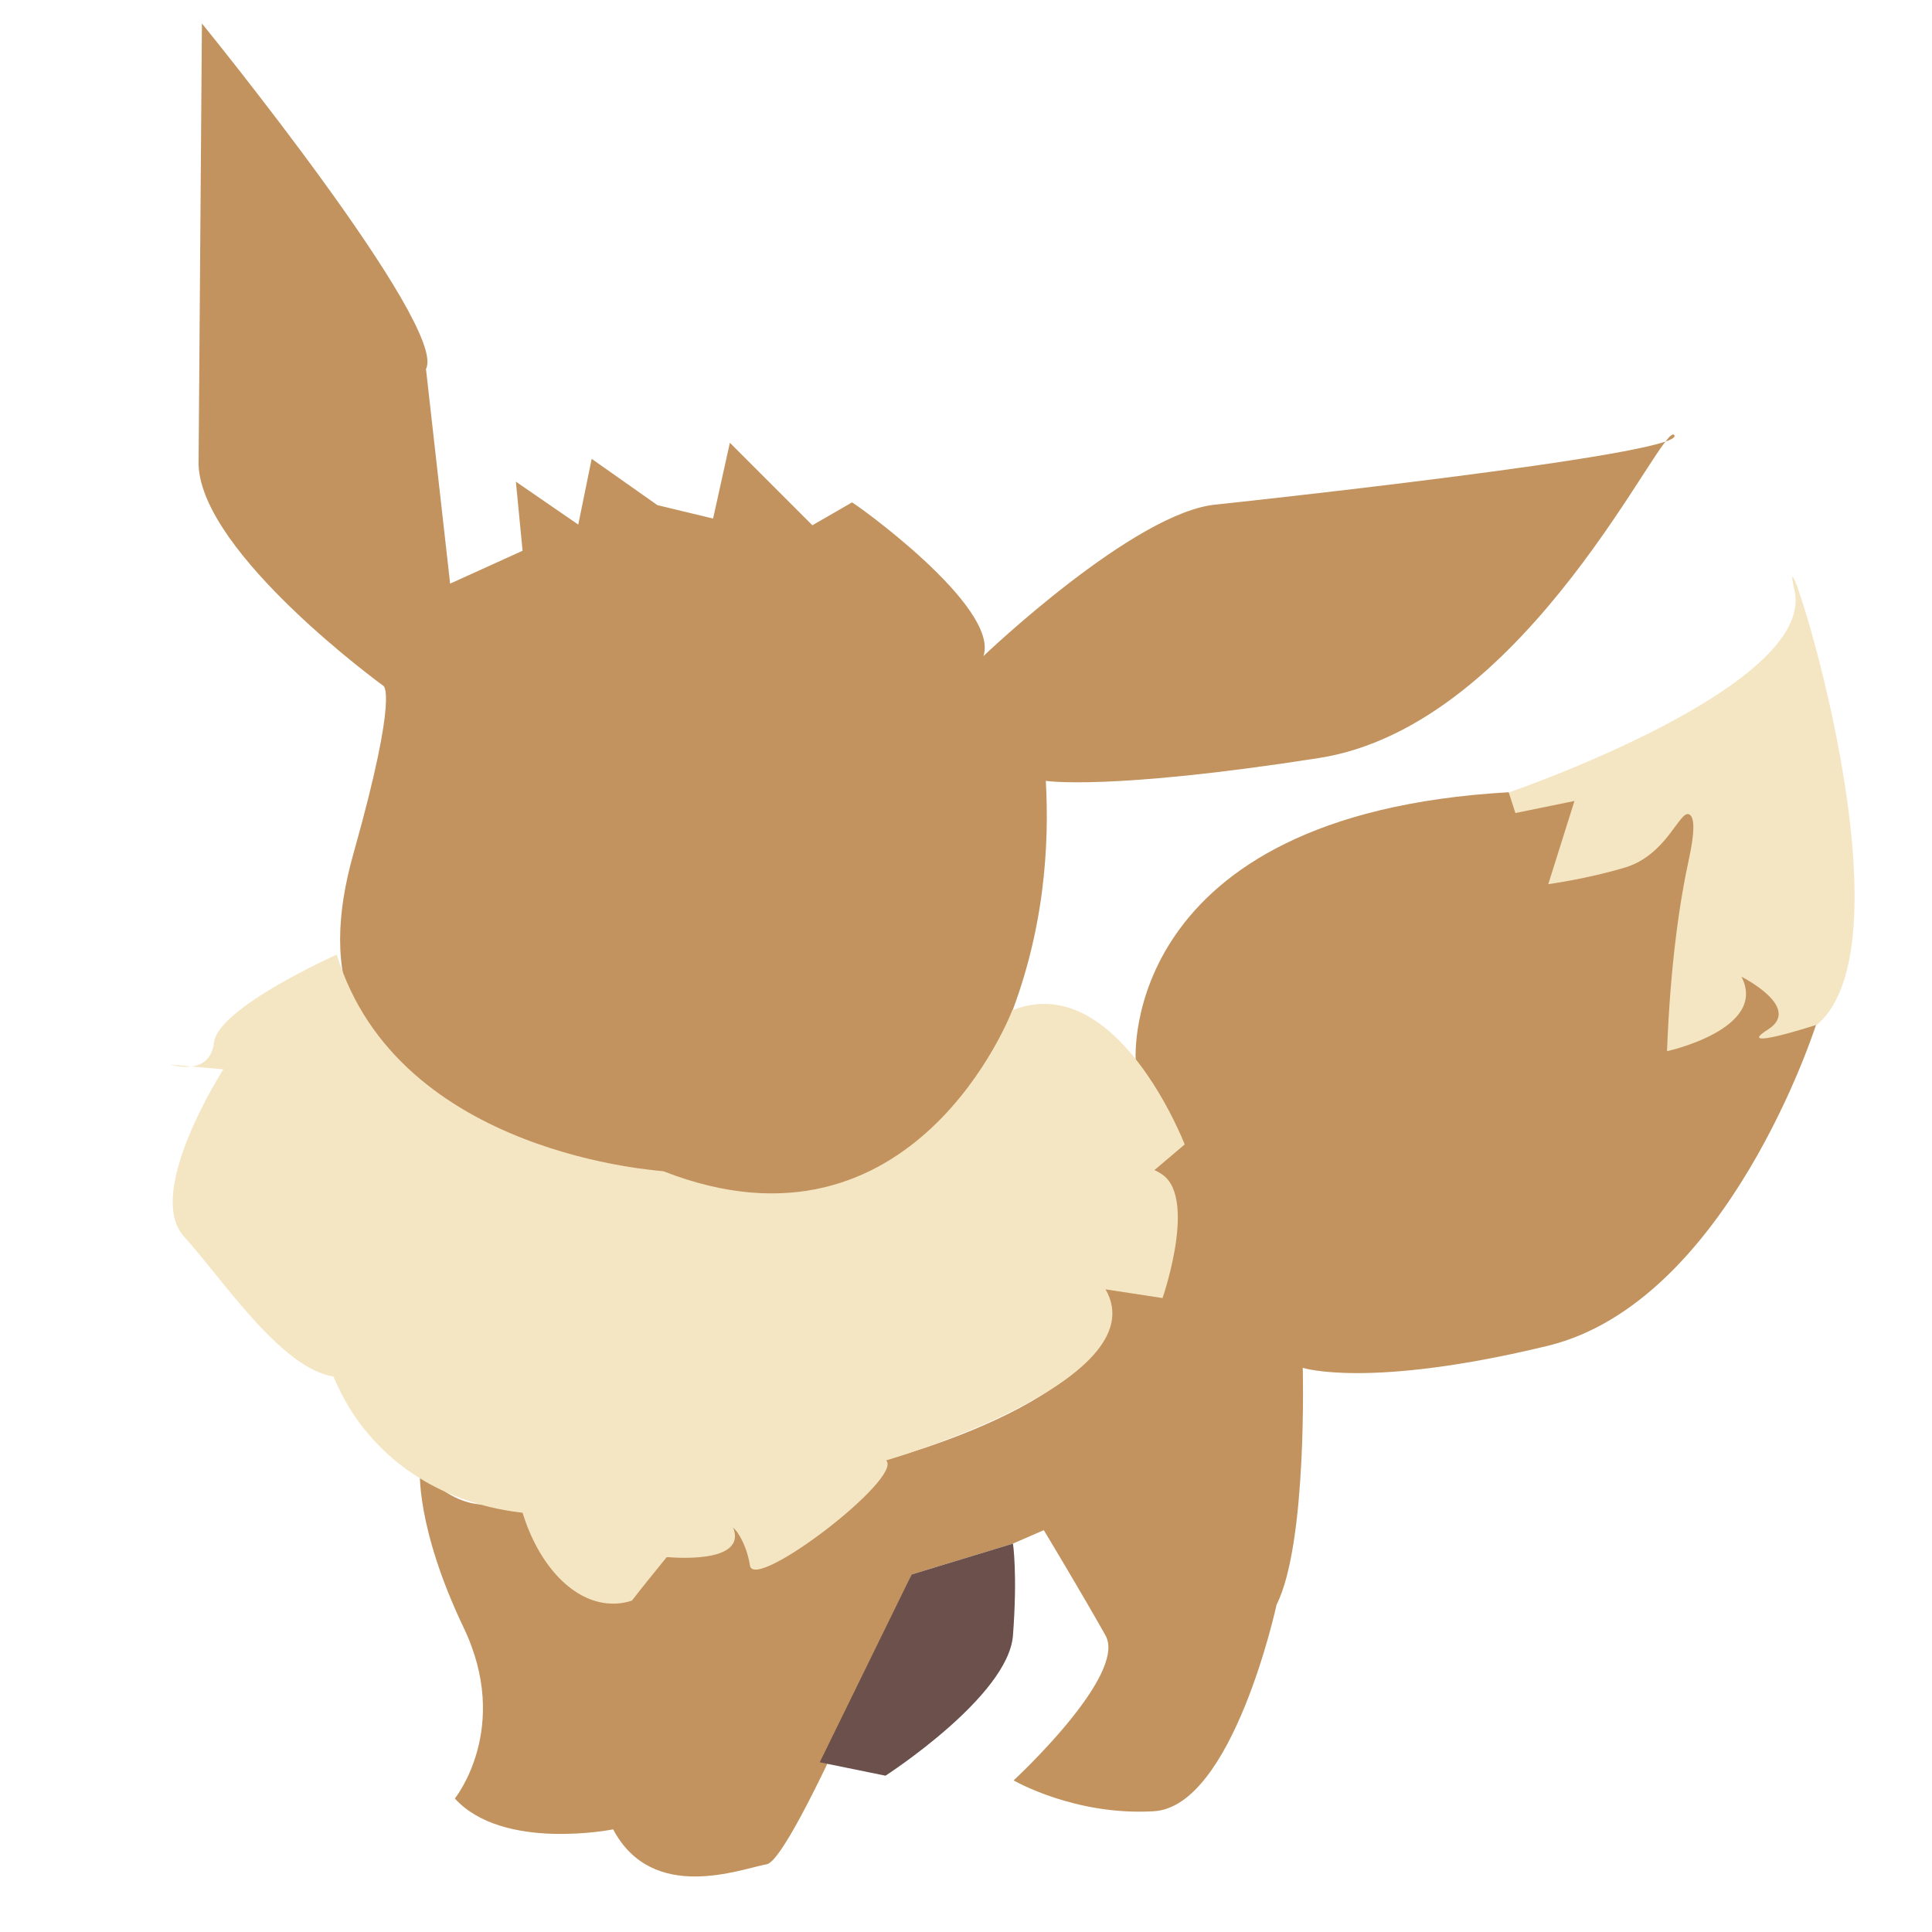
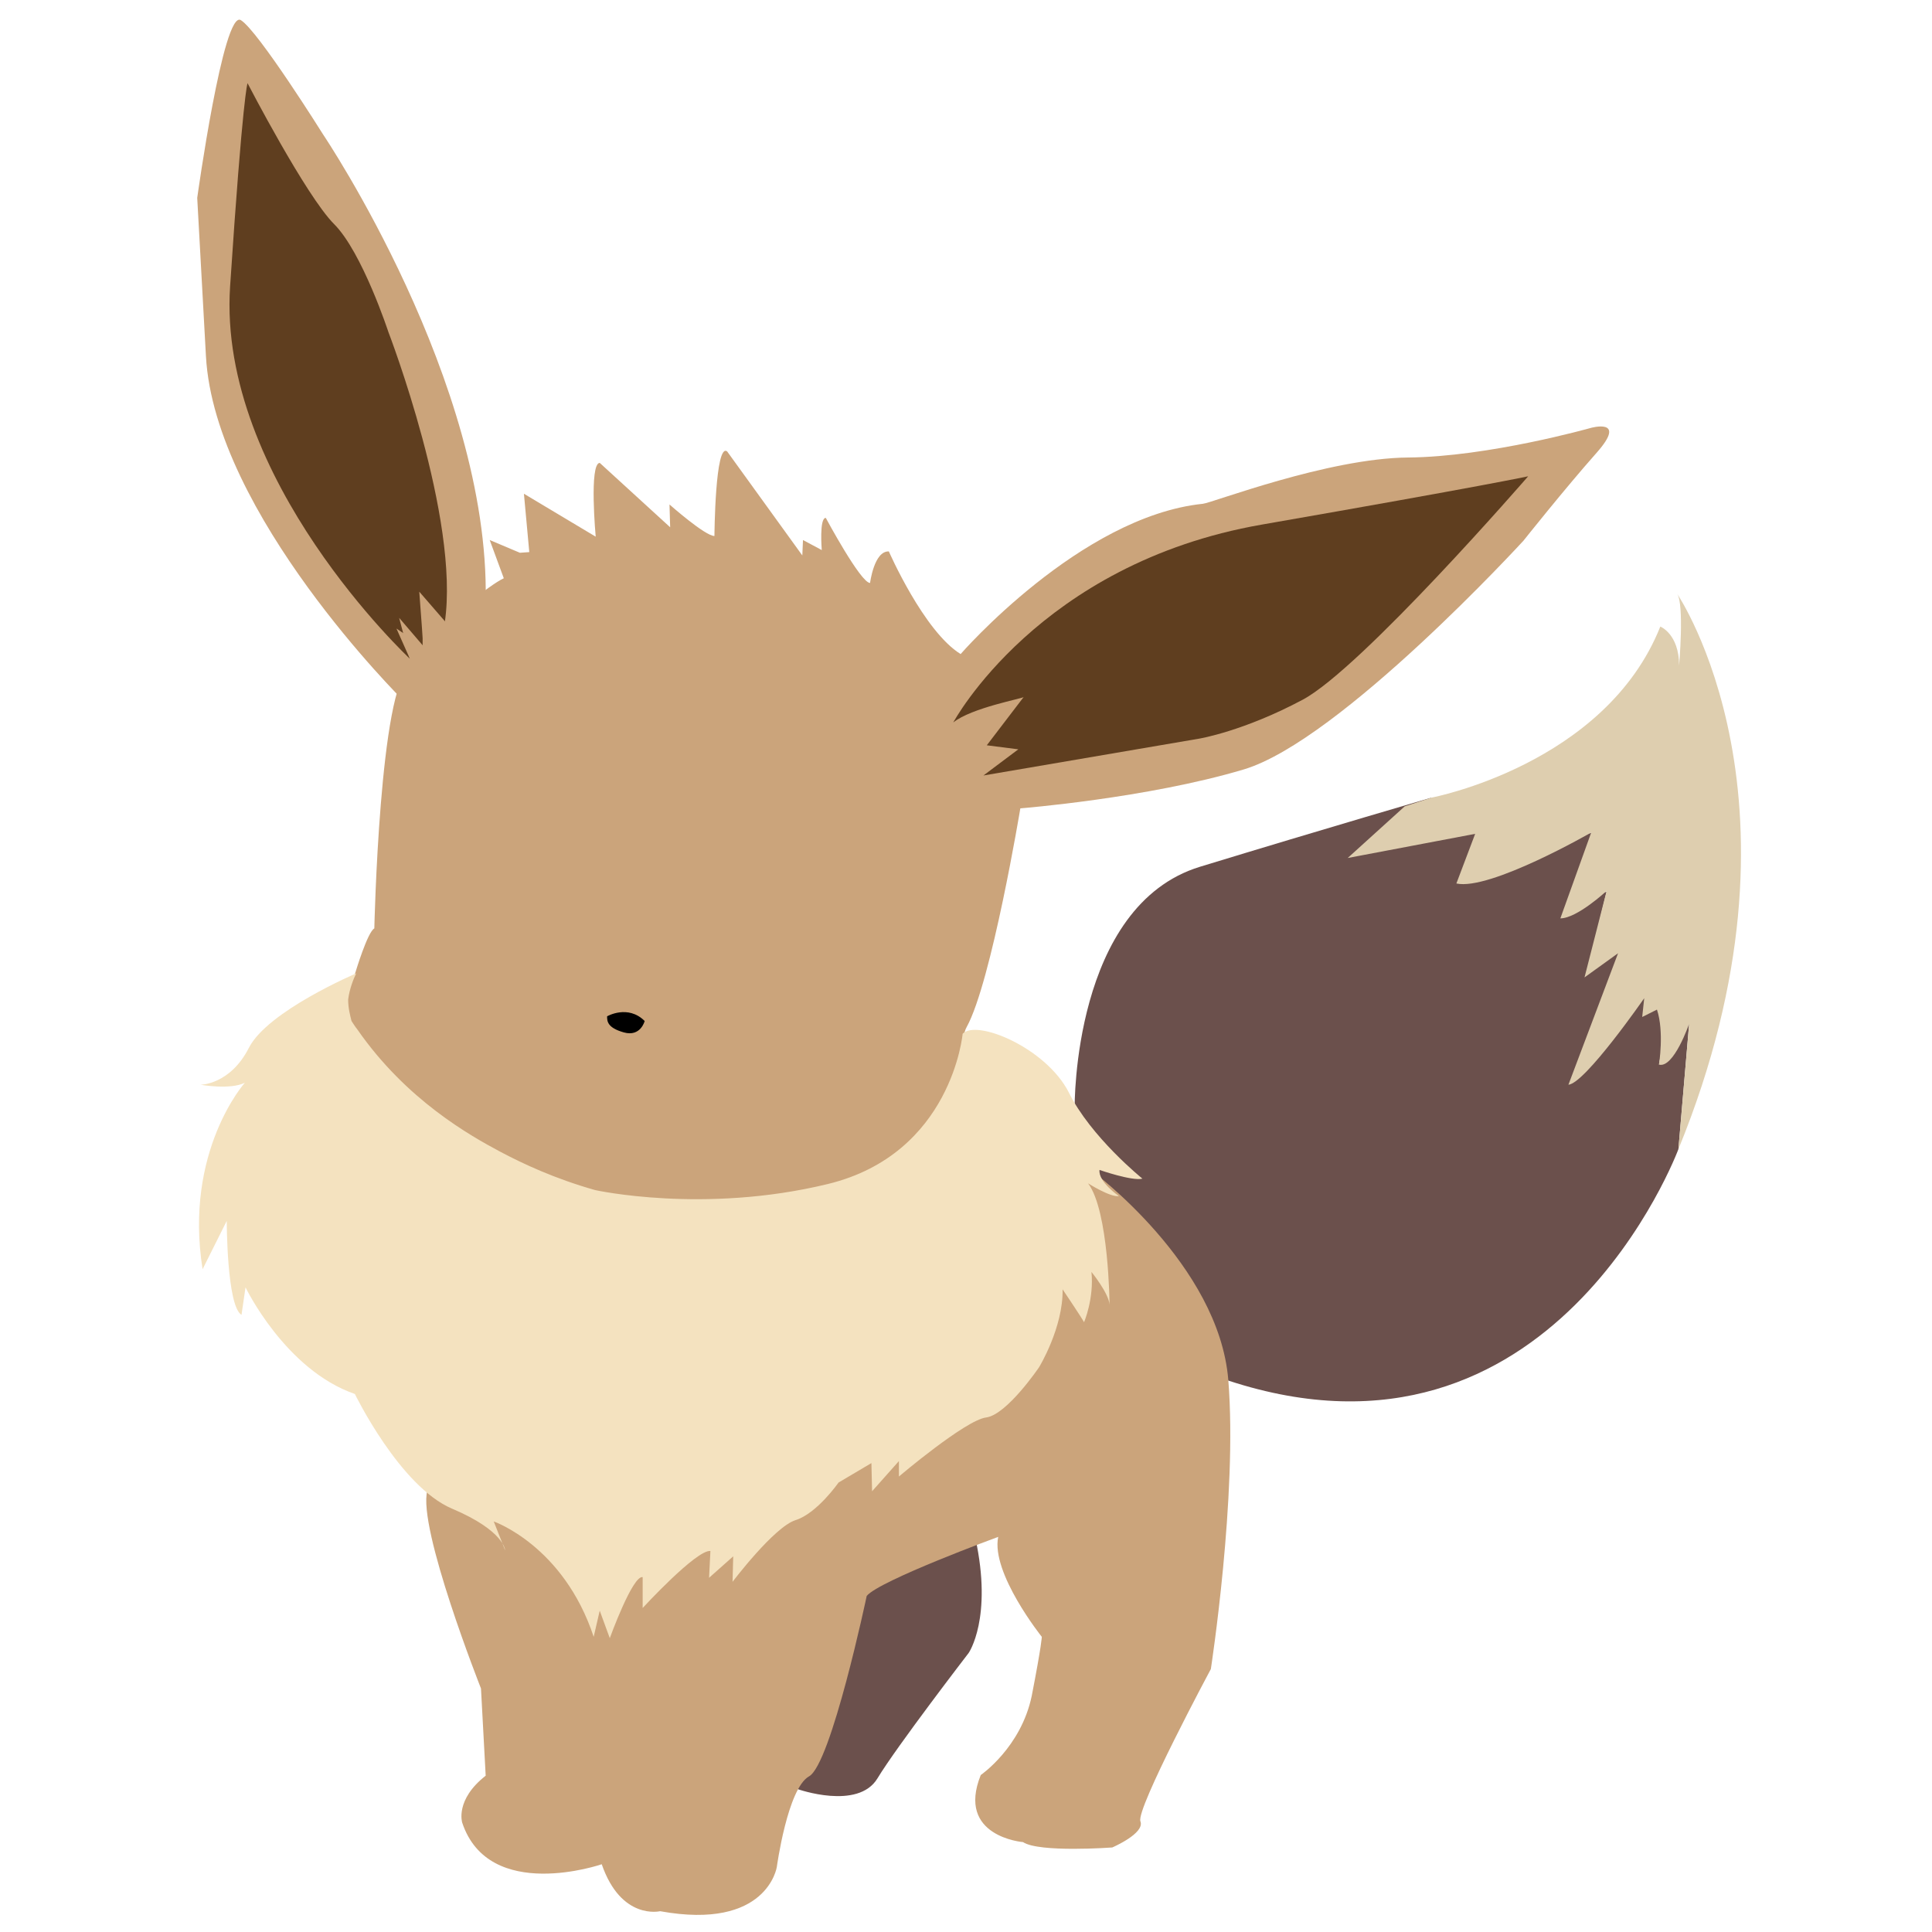
- <svg xmlns="http://www.w3.org/2000/svg" version="1.1" id="Layer_1" x="0px" y="0px" viewBox="0 0 288 288" style="enable-background:new 0 0 288 288;" xml:space="preserve">
+ <svg xmlns="http://www.w3.org/2000/svg" version="1.1" id="Layer_2" x="0px" y="0px" viewBox="0 0 288 288" style="enable-background:new 0 0 288 288;" xml:space="preserve">
  <style type="text/css">
- 	.st0{fill:#F5E6C3;}
- 	.st1{fill:#C2935E;}
- 	.st2{fill:#6B504C;}
+ 	.st0{fill:#6B504C;}
+ 	.st1{fill:#CBA47B;}
+ 	.st2{fill:#5F3E1F;}
+ 	.st3{fill:#DECEAF;}
+ 	.st4{fill:#F4E2BF;}
+ 	.st5{fill:none;stroke:#F4E2BF;stroke-miterlimit:10;}
</style>
-   <path class="st0" d="M225,118.1c0,0,45.8-15.7,42.5-30.1s19,51.7,3.3,64.8C255.1,165.9,196.8,165.2,225,118.1z" />
-   <path class="st1" d="M169.3,158c0,0-2.6-36.6,55.6-39.9c0.3,1,0.7,2.1,1,3.1c2.9-0.6,5.9-1.2,8.8-1.8l-3.9,12.4  c0,0,5.9-0.8,11.5-2.5c6.2-1.9,8.1-8.6,9.5-7.9c1.3,0.6,0.2,5.5,0,6.5c-1.4,6.4-2.8,15.7-3.3,28.8c0,0,15.1-3.3,11.1-11.1  c0,0,9.2,4.6,3.9,7.9c-5.2,3.3,7.2-0.7,7.2-0.7s-13.1,41.2-39.9,47.8c-26.8,6.5-36.6,3.3-36.6,3.3s0.7,26.2-3.9,35.3  c0,0-6.5,30.1-18.3,30.8c-11.8,0.7-20.9-4.6-20.9-4.6s17-15.7,13.7-21.6c-3.3-5.9-9.2-15.7-9.2-15.7l-4.6,2l-15.1,4.6  c0,0-17.7,42.5-21.6,43.2s-17,5.9-22.9-5.2c0,0-16.4,3.3-23.6-4.6c0,0,8.5-10.5,1.3-25.5c-7.2-15.1-6.5-23.6-6.5-23.6  s7.2,9.2,15.1,3.3c0,0,17.7,14.4,11.1,17.7c-6.5,3.3,10.5-7.9,10.5-7.9c1.6,0,5.3-0.2,8.3-2.9c0.6-0.5,1.1-1.1,1.5-1.7  c1.4,1.4,2.7,2.8,4.1,4.1c2.4-0.5,6.1-1.7,9.9-4.3c4.9-3.3,7.6-7.3,8.9-9.7c0,0,38-9.8,32.7-25.5l8.5,1.3c0,0,3.9-17.7-1.3-19  c-5.2-1.3,4.6-3.9,4.6-3.9L169.3,158z" />
-   <path class="st1" d="M146.6,97.8c0,0,22.6-21.6,34.8-22.6c0,0,69.7-7.4,68.2-10.3c-1.5-2.9-21.6,43.2-53,48.1  c-31.4,4.9-40.7,3.4-40.7,3.4c0.5,9.1,0,22.6-6.1,37.1c-3.5,8.5-6.7,16.2-14.5,21.3c-10.8,7-23.3,4.3-37.9,1  c-15.6-3.5-37.5-8.9-44.5-24.8c-3-6.7-2.8-14.6-0.2-23.8c6.9-24.5,4.4-25,4.4-25s-27-19.6-27.5-32.9l0.5-65.8  c0,0,36.8,45.2,33.4,51.5L67.1,87l10.8-4.9l-1-10.3l9.3,6.4l2-9.8l9.8,6.9l8.3,2l2.5-11.3l12.3,12.3l5.9-3.4  C127,74.7,149.1,90.4,146.6,97.8z" />
-   <path class="st2" d="M122.2,262.7l9.8,2c0,0,18.3-11.8,19-20.9c0.7-9.2,0-13.7,0-13.7l-15.1,4.6L122.2,262.7z" />
-   <path class="st0" d="M50.2,142.3c0,0-17.7,7.9-18.3,13.1s-6.5,3.3-6.5,3.3l7.9,0.7c0,0-11.8,18.3-5.9,24.9  c5.9,6.5,14.4,19.6,22.3,20.9c1.2,2.8,3.1,6.5,6.5,10c8,8.4,18.2,9.9,21.7,10.3c2.3,7.5,7.1,12.9,12.5,13.5c1,0.1,2.3,0.1,3.8-0.4  c1.7-2.2,3.5-4.4,5.2-6.5c0,0,12.4,1.3,9.8-4.6c0,0,2,2,2.6,5.9c0.7,3.9,22.9-13.1,20.3-15.7c0,0,40.6-11.8,32.7-25.5l8.5,1.3  c0,0,5.9-17-1.3-19l4.6-3.9c0,0-10.1-26.2-25.7-20c0,0-14.6,38.6-52,24C98.8,174.5,59.4,172.4,50.2,142.3z" />
+   <path class="st0" d="M118.9,266.7c0,0,9,3.2,11.9-1.6c2.9-4.8,13.6-18.7,13.6-18.7s3.6-5.2,1-17.1c-2.6-11.9-24.2,6.8-24.2,6.8  L118.9,266.7z" />
+   <path class="st0" d="M160.2,165c0,0-0.3-30,18.7-35.8c19-5.8,34.5-10.3,34.5-10.3l-11,8.1l23.6-4.5l-7.4,8.1l18.7-6.5l-2.6,10.7  l4.8-1.9l-2.9,11.9l5.5-4.2l-7.4,19.4l11.6-12.6l2.9,0.6l-1.9,10.7l4.5-6.1l-1.6,18.7c0,0-18.7,50.4-67.1,34.5S160.2,165,160.2,165z  " />
+   <path class="st1" d="M60.1,104.4c0,0-28.1-27.8-29.4-51.3s-1.3-23.6-1.3-23.6S33.3,1.4,35.9,3s12.3,17.1,12.3,17.1  S73,56.9,72.4,89.5C71.7,122.1,60.1,104.4,60.1,104.4z" />
+   <path class="st2" d="M61.1,98.2c0,0-28.7-26.8-26.8-55.5s2.6-30.3,2.6-30.3s8.7,16.8,12.9,21s8.1,16.1,8.1,16.1s10.7,27.8,8.4,43.3  L63,89.5v6.8l-3.9-2.6L61.1,98.2z" />
+   <path class="st1" d="M61.1,98.2l-1.6-6.1l3.6,4.2l-0.6-8.1l3.9,4.5c0,0,6.5-5.5,8.7-6.5L73,80.5l4.5,1.9l1.4-0.1l-0.8-8.7L88.8,80  c0,0-1-10.9,0.6-11l10.5,9.6l-0.1-3.4c0,0,5.3,4.7,6.7,4.7c0,0,0.1-14,1.9-12.6l11.2,15.5l0.1-2.3l2.8,1.5c0,0-0.4-4.8,0.6-4.8  c0,0,5.2,9.7,6.6,9.7c0,0,0.6-4.8,2.8-4.7c0,0,5.2,11.9,10.7,15.3c0,0,17.8-20.5,36.1-22.4c1.3-0.1,18.6-6.8,30.6-6.9  c12-0.1,27.2-4.4,27.2-4.4s5.6-1.6,0.9,3.7c-4.7,5.3-10.9,13.1-10.9,13.1s-27.3,29.8-41.7,34.1c-14.4,4.3-33.3,5.8-33.3,5.8  s-4.3,25.9-8,32.6s18.6,21.4,18.6,21.4s19,14,20.4,31.2c1.4,17.2-2.6,43.1-2.6,43.1s-11.2,20.9-10.5,22.7s-4.2,3.9-4.2,3.9  s-10.9,0.8-13.3-0.8c0,0-10-0.8-6.3-10c0,0,6-4.1,7.6-11.8c1.5-7.7,1.5-8.8,1.5-8.8s-7.6-9.5-6.5-14.9c0,0-17.7,6.5-19.6,8.8  c0,0-5.3,25.1-8.6,26.9c-3.2,1.8-4.8,13.5-4.8,13.5s-1.4,9.5-17.4,6.6c0,0-5.8,1.4-8.7-7c0,0-16.8,5.8-20.8-6.2c0,0-1.1-3.4,3.5-7  l-0.7-13c0,0-9.5-24-8-29.5c1.5-5.5-12.5-72.5-12.5-72.5l1.8-4.8c0,0,1.8-6,2.8-6.5c0,0,0.8-36.3,5.3-38.8L61.1,98.2z" />
+   <path d="M90.5,151.5c0,0,3.1-1.8,5.6,0.7c0,0-0.6,2.4-3.1,1.7S90.5,152.2,90.5,151.5z" />
+   <path class="st2" d="M142.1,107.7c0,0,12.7-23.7,46-29.5s39.7-7.2,39.7-7.2s-24.8,28.6-33.6,33.3c-8.8,4.7-15.4,5.8-15.4,5.8  l-32.2,5.5l5.2-3.9l-4.7-0.6l5.5-7.2C152.6,104.1,144.8,105.5,142.1,107.7z" />
+   <path class="st3" d="M213.4,118.9c0,0,25.9-4.9,34.1-25.5c0,0,2.8,1.1,2.8,5.8c0,0,0.8-9.1-0.3-10.7c0,0,21.3,31.2,0.2,82.8  l1.6-18.7c0,0-2.3,6.7-4.5,6.1c0,0,0.8-4.9-0.3-8.2l-2.2,1.1l0.3-2.8c0,0-8.8,12.7-11.3,12.9l7.4-19.6l-5,3.6l3.3-12.9  c0,0-4.4,4.1-6.9,4.1l4.6-12.8c0,0-15.1,8.7-20.1,7.6l2.8-7.4l-19,3.6l8.5-7.7L213.4,118.9z" />
+   <path class="st4" d="M53.1,145.1c0,0-13.2,5.6-16,11.1c-2.8,5.5-7.2,5.5-7.2,5.5s4.4,0.8,6.6-0.3c0,0-9.1,10.2-6.3,27.8l3.6-7.2  c0,0,0,12.7,2.2,14l0.6-4.1c0,0,5.9,12.3,16.3,15.9c0,0,6.7,13.8,14.5,17.1c7.8,3.3,7.9,6.2,7.9,6.2l-1.7-4.3  c0,0,10.4,3.6,14.9,17.2l0.9-3.9l1.5,4.1c0,0,3.4-9.4,4.9-9.1v4.6c0,0,8-8.7,10.1-8.5l-0.2,4l3.6-3.2l-0.1,3.8c0,0,6.2-8.2,9.4-9.2  c3.2-1,6.4-5.6,6.4-5.6l4.9-2.9l0.1,4.2l4-4.5v2.3c0,0,9.9-8.4,13-8.8c3.1-0.4,7.9-7.5,7.9-7.5s3.6-5.9,3.5-11.6c0,0,2.7,4,3.2,4.9  c0,0,1.5-3.5,1.1-7.5c0,0,2.6,3.2,2.7,4.9c0,0-0.1-14-3.2-18.1c0,0,3.3,2.1,4.6,1.9c0,0-3.1-2.1-2.9-3.9c0,0,4.9,1.7,6.4,1.3  c0,0-7.7-6.2-11-12.9c-3.4-6.6-13.7-10.9-15.8-8.7c0,0-1.6,17.9-20.1,22.4s-34.7,0.9-34.7,0.9c-6-1.7-10.7-3.9-14.1-5.7  c-4.5-2.4-14-7.7-21.3-18.2c-0.4-0.5-0.7-1-0.9-1.3c-0.2-0.8-0.5-1.9-0.5-3.2C52.1,147.4,52.7,145.9,53.1,145.1z" />
+   <path class="st5" d="M44.4,146" />
</svg>
